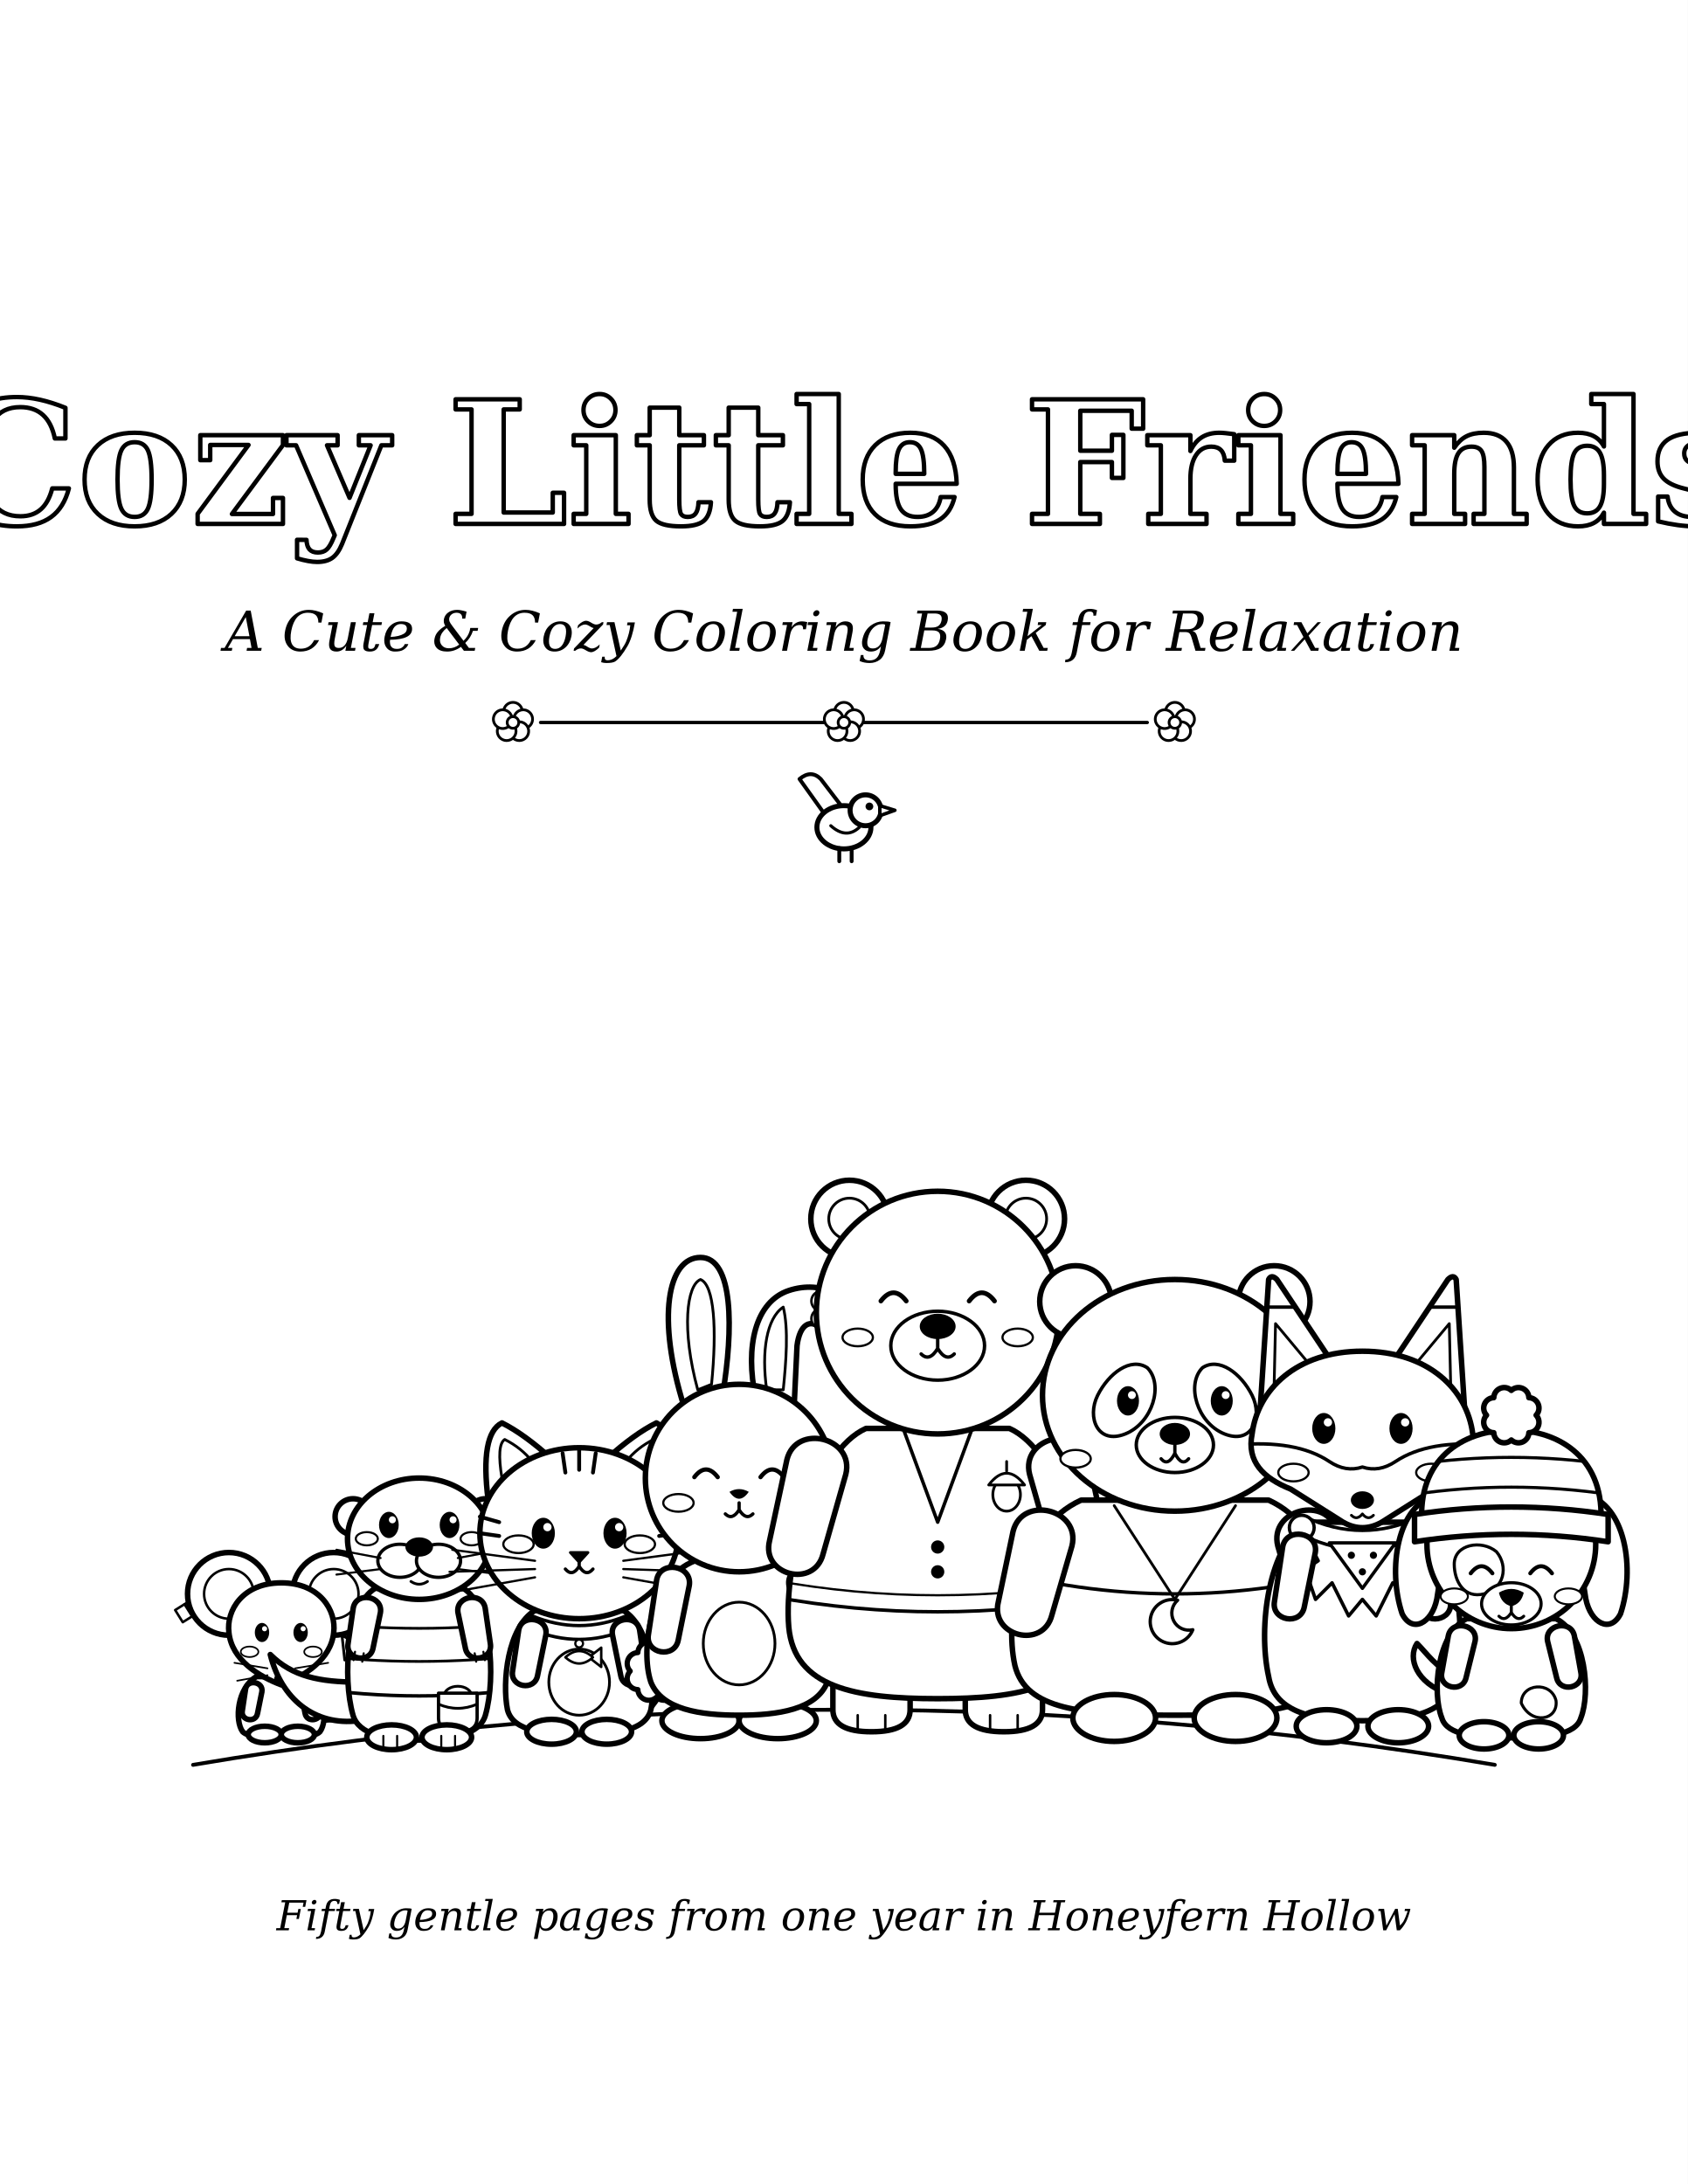
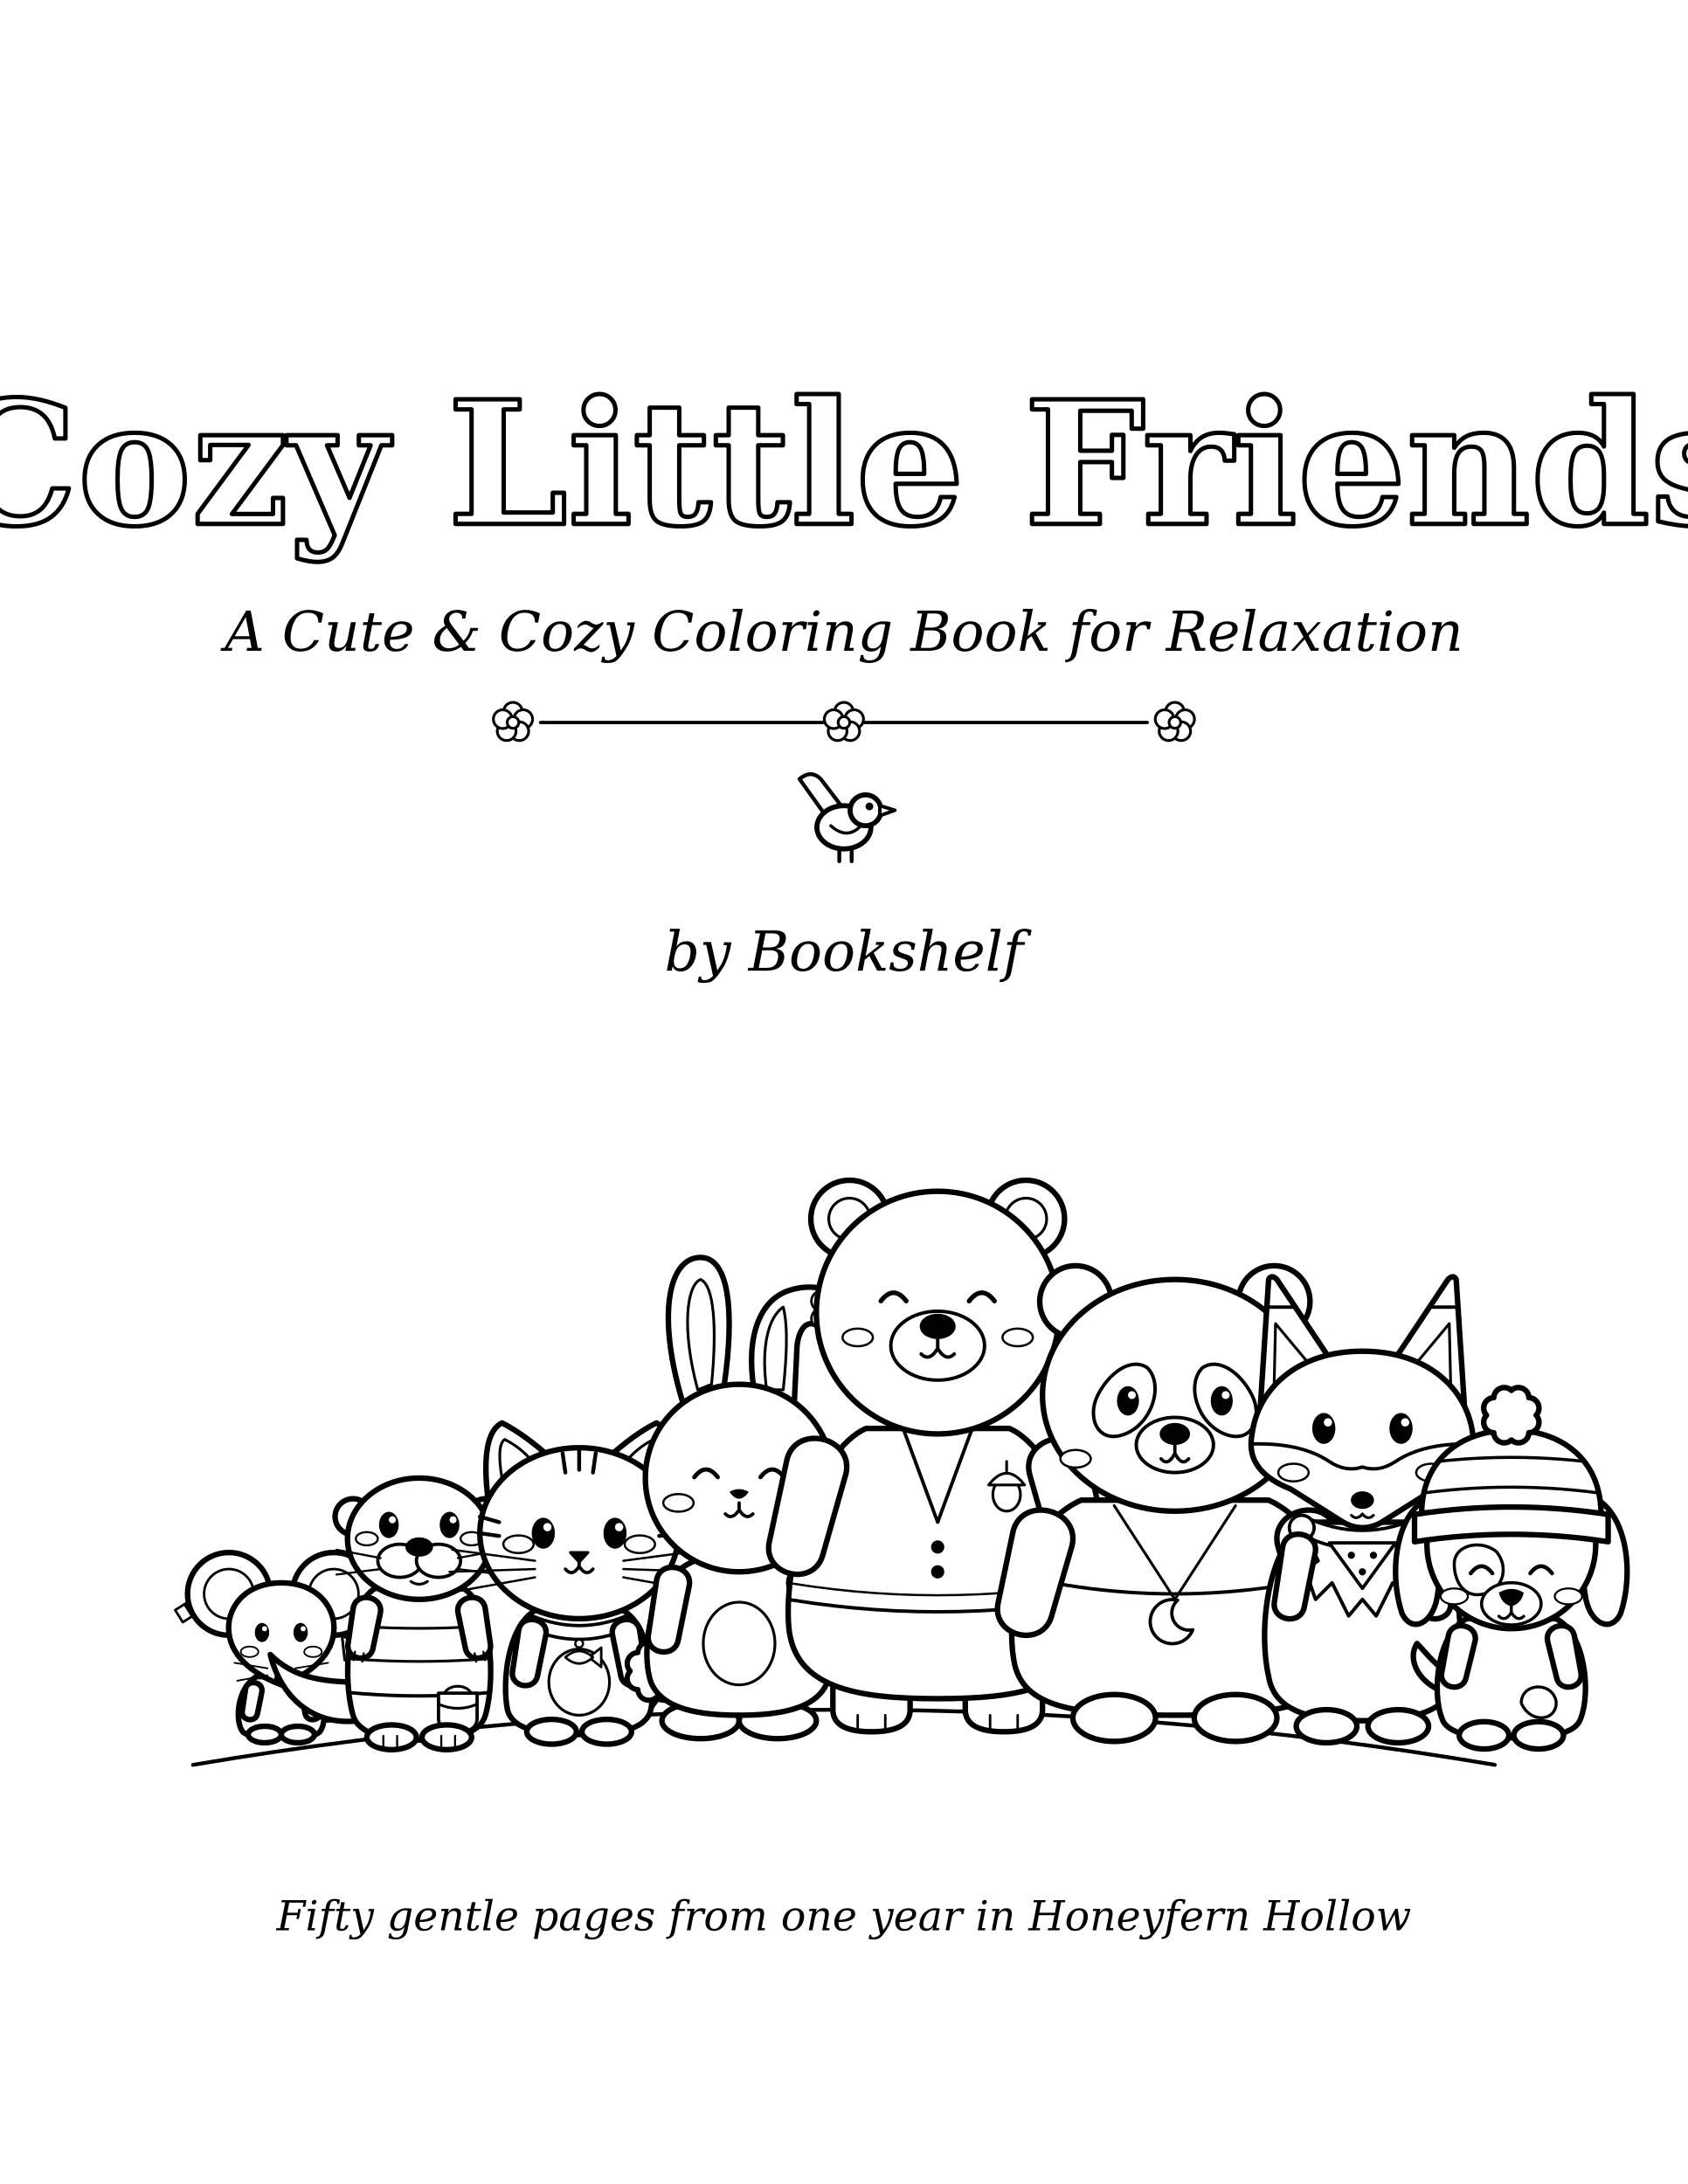
<svg xmlns="http://www.w3.org/2000/svg" width="8.5in" height="11in" viewBox="0 0 612 792">
  <defs>
    <g id="eye">
      <ellipse rx="4.2" ry="5.6" fill="#000" stroke="none" />
      <circle cx="1.5" cy="-2.2" r="1.5" fill="#fff" stroke="none" />
    </g>
    <path id="eye-happy" d="M-4.6 1.8 Q0 -4.2 4.6 1.8" fill="none" stroke-width="1.7" />
    <path id="eye-sleep" d="M-4.6 -1.2 Q0 3.8 4.6 -1.2" fill="none" stroke-width="1.7" />
    <ellipse id="blush" rx="5.5" ry="3.2" stroke-width="0.8" />
    <path id="scallop" d="M10 0 A4.2 4.2 0 0 1 7.07 7.07 A4.2 4.2 0 0 1 0 10 A4.2 4.2 0 0 1 -7.07 7.07 A4.2 4.2 0 0 1 -10 0 A4.2 4.2 0 0 1 -7.07 -7.07 A4.2 4.2 0 0 1 0 -10 A4.2 4.2 0 0 1 7.07 -7.07 A4.2 4.2 0 0 1 10 0 Z" />
    <path id="crescent" d="M2 -7.7 A8 8 0 1 0 7.5 3 A6.2 6.2 0 0 1 2 -7.7 Z" />
    <path id="heart" d="M0 5 C-7 -0.5 -9 -6 -4.5 -8.5 C-2 -9.6 0 -7.6 0 -5.6 C0 -7.6 2 -9.6 4.5 -8.5 C9 -6 7 -0.5 0 5 Z" />
    <path id="cloud" d="M-40 10 C-52 10 -52 -6 -38 -5 C-38 -20 -20 -24 -12 -13 C-6 -28 18 -28 22 -11 C35 -16 48 -4 40 10 Z" />
    <path id="star5" d="M0 -10 L2.9 -3.9 L9.5 -3.1 L4.6 1.5 L5.9 8.1 L0 4.8 L-5.9 8.1 L-4.6 1.5 L-9.5 -3.1 L-2.9 -3.9 Z" />
    <path id="star4" d="M0 -10 Q1.6 -1.6 10 0 Q1.6 1.6 0 10 Q-1.6 1.6 -10 0 Q-1.6 -1.6 0 -10 Z" />
    <path id="flake" d="M0 -9 V9 M-7.8 -4.5 L7.8 4.5 M-7.8 4.5 L7.8 -4.5 M0 -9 L-2.4 -11.4 M0 -9 L2.4 -11.4 M0 9 L-2.4 11.4 M0 9 L2.4 11.4" fill="none" stroke-width="1" />
    <g id="dot">
      <path d="M-4 -2 L-11.5 -12.5 Q-8.5 -15 -6 -12.5 L0.5 -4 Z" stroke-width="1" />
      <ellipse rx="7" ry="5.6" stroke-width="1.3" />
      <circle cx="5.6" cy="-4.4" r="4" stroke-width="1.3" />
      <path d="M9.3 -5.6 L13.2 -4.4 L9.3 -3 Z" stroke-width="0.9" />
      <circle cx="6.6" cy="-5.4" r="1" fill="#000" stroke="none" />
      <path d="M-3.4 -0.4 Q0.6 3.2 4 0" fill="none" stroke-width="0.8" />
      <path d="M-1.2 5.4 V8.8 M2 5.4 V8.8" fill="none" stroke-width="1" />
    </g>
    <g id="dot-sleep">
      <path d="M-4 -2 L-11.5 -12.5 Q-8.5 -15 -6 -12.5 L0.5 -4 Z" stroke-width="1" />
      <ellipse rx="7" ry="5.6" stroke-width="1.3" />
      <circle cx="5.6" cy="-4.4" r="4" stroke-width="1.3" />
      <path d="M9.3 -5.6 L13.2 -4.4 L9.3 -3 Z" stroke-width="0.9" />
      <path d="M5 -5.2 Q6.6 -3.8 8.2 -5.2" fill="none" stroke-width="0.9" />
      <path d="M-3.4 -0.4 Q0.6 3.2 4 0" fill="none" stroke-width="0.8" />
    </g>
    <g id="sym-acorn">
      <path d="M-9.5 -1 Q-10 14 0 17 Q10 14 9.5 -1 Z" />
      <path d="M-13 -0.5 Q0 -17 13 -0.5 Q0 3 -13 -0.5 Z" />
      <path d="M0 -8.5 Q1 -14 5 -15.5" fill="none" />
    </g>
    <g id="sym-clover">
      <path d="M0 0 Q5 10 2 17" fill="none" />
      <circle cx="-5.5" cy="-5.5" r="6.5" />
      <circle cx="5.5" cy="-5.5" r="6.5" />
      <circle cx="-5.5" cy="5.5" r="6.5" />
      <circle cx="5.5" cy="5.5" r="6.5" />
      <circle r="2.4" />
    </g>
    <g id="sym-fish">
      <path d="M9 0 L17 -8 L17 8 Z" />
      <path d="M-15 0 Q-2 -12 11 0 Q-2 12 -15 0 Z" />
      <circle cx="-8" cy="-1.5" r="1.6" fill="#000" stroke="none" />
      <path d="M-2 -5 Q1 0 -2 5" fill="none" />
    </g>
    <g id="sym-star">
      <path d="M-9 -9 L0 -3 L9 -9 L3 0 L9 9 L0 3 L-9 9 L-3 0 Z" />
      <path d="M0 -17 L4 -4 L17 0 L4 4 L0 17 L-4 4 L-17 0 L-4 -4 Z" />
      <circle r="3" />
    </g>
    <g id="sym-pompom">
      <use href="#scallop" transform="scale(1.35)" />
      <circle r="4.5" />
    </g>
    <g id="sym-moon">
      <use href="#crescent" transform="scale(1.9)" />
    </g>
    <g id="sym-pebble">
      <ellipse rx="14" ry="10" />
      <ellipse cx="-5" cy="-3.5" rx="4" ry="2.2" />
    </g>
    <g id="sym-needle">
      <path d="M-14 12 C-24 18 -4 22 -2 14 C0 6 14 12 16 4" fill="none" />
      <g transform="rotate(-45)">
        <path d="M-19 0 L13 -2.6 Q18 -2.6 18 0 Q18 2.6 13 2.6 Z" />
        <ellipse cx="13.5" rx="2.3" ry="1" />
      </g>
    </g>
    <g id="br-ear">
      <circle r="14" />
      <circle r="7.5" stroke-width="1" />
    </g>
    <g id="br-head">
      <use href="#br-ear" x="-32" y="-34" />
      <use href="#br-ear" x="32" y="-34" />
      <circle r="44" />
      <ellipse cy="12" rx="17" ry="12.5" stroke-width="1.25" />
      <ellipse cy="5" rx="6.5" ry="4.6" fill="#000" stroke="none" />
      <path d="M0 9.5 V13 M-6 15 Q-3 18 0 13 Q3 18 6 15" fill="none" stroke-width="1.25" />
      <use href="#blush" x="-29" y="9" />
      <use href="#blush" x="29" y="9" />
    </g>
    <g id="br-head-back">
      <use href="#br-ear" x="-32" y="-34" />
      <use href="#br-ear" x="32" y="-34" />
      <circle r="44" />
    </g>
    <path id="br-tp" d="M-26 -108 C-44 -100 -56 -60 -54 -36 C-52 -14 -30 -10 0 -10 C30 -10 52 -14 54 -36 C56 -60 44 -100 26 -108 Z" />
    <clipPath id="br-tc">
      <use href="#br-tp" />
    </clipPath>
    <g id="br-torso">
      <use href="#br-tp" />
      <g clip-path="url(#br-tc)" fill="none">
        <path d="M-60 -47 Q0 -36 60 -47" stroke-width="1.25" />
        <path d="M-60 -53 Q0 -42 60 -53" stroke-width="0.8" />
        <path d="M-14 -112 L0 -74 L14 -112" stroke-width="1.25" />
      </g>
      <circle cy="-65" r="2.4" fill="#000" stroke="none" />
      <circle cy="-56" r="2.4" fill="#000" stroke="none" />
      <g transform="translate(25 -88)" stroke-width="1">
        <ellipse cy="4" rx="5" ry="6" />
        <path d="M-6.5 0.5 Q0 -8 6.5 0.5 Z" />
        <path d="M0 -4.5 V-8" fill="none" />
      </g>
    </g>
    <g id="br-pin">
      <circle cy="-65" r="2.4" fill="#000" stroke="none" />
      <circle cy="-56" r="2.4" fill="#000" stroke="none" />
      <g transform="translate(25 -88)" stroke-width="1">
        <ellipse cy="4" rx="5" ry="6" />
        <path d="M-6.5 0.5 Q0 -8 6.5 0.5 Z" />
        <path d="M0 -4.5 V-8" fill="none" />
      </g>
    </g>
    <g id="br-torso-back">
      <use href="#br-tp" />
      <g clip-path="url(#br-tc)" fill="none">
        <path d="M-60 -47 Q0 -36 60 -47" stroke-width="1.25" />
        <path d="M-60 -53 Q0 -42 60 -53" stroke-width="0.8" />
      </g>
      <circle cy="-28" r="7" />
    </g>
    <g id="br-legs">
      <path d="M-38 -22 V-6 Q-38 2 -24 2 Q-10 2 -10 -6 V-22 Z" />
      <path d="M10 -22 V-6 Q10 2 24 2 Q38 2 38 -6 V-22 Z" />
      <path d="M-29 1.6 V-4 M-19 1.6 V-4 M19 1.6 V-4 M29 1.6 V-4" fill="none" stroke-width="0.9" />
    </g>
    <g id="br-legs-sit">
      <ellipse cx="-27" cy="-6" rx="17" ry="13" />
      <ellipse cx="27" cy="-6" rx="17" ry="13" />
      <ellipse cx="-27" cy="-3" rx="8" ry="6" stroke-width="1" />
      <ellipse cx="27" cy="-3" rx="8" ry="6" stroke-width="1" />
      <circle cx="-35" cy="-13" r="3" stroke-width="0.9" />
      <circle cx="-27" cy="-15.5" r="3" stroke-width="0.9" />
      <circle cx="-19" cy="-13" r="3" stroke-width="0.9" />
      <circle cx="35" cy="-13" r="3" stroke-width="0.9" />
      <circle cx="27" cy="-15.5" r="3" stroke-width="0.9" />
      <circle cx="19" cy="-13" r="3" stroke-width="0.9" />
    </g>
    <path id="br-arm" d="M-11 0 C-11 -13.75 11 -13.75 11 0 L10 30 C10 43.0 -10 43.0 -10 30 Z" />
    <g id="cl-head">
      <path d="M-20 -26 C-30 -58 -26 -80 -14 -80 C-2 -80 -2 -54 -6 -30 Z" />
      <path d="M-15 -32 C-21 -54 -19 -70 -14 -72 C-9 -70 -8 -54 -10 -34 Z" stroke-width="1" />
      <path d="M6 -29 C2 -48 6 -64 18 -68 C30 -72 42 -66 46 -54 C49 -44 44 -36 38 -38 C34 -40 34 -48 30 -54 C26 -58 22 -56 21 -48 L20 -27 Z" />
      <path d="M10 -32 C8 -46 10 -58 16 -62 C18 -54 17 -42 16 -32 Z" stroke-width="1" />
      <g transform="translate(33 -61)" stroke-width="0.9">
        <path d="M0 0 L3 8" fill="none" />
        <circle cx="-3.2" cy="-3.2" r="3.6" />
        <circle cx="3.2" cy="-3.2" r="3.6" />
        <circle cx="-3.2" cy="3.2" r="3.6" />
        <circle cx="3.2" cy="3.2" r="3.6" />
        <circle r="1.4" />
      </g>
      <circle r="34" />
      <path d="M-3.5 5 Q0 3 3.5 5 Q0 10 -3.5 5 Z" fill="#000" stroke="none" />
      <path d="M0 9 V11.5 M-5 13 Q-2.5 15.5 0 11.5 Q2.5 15.5 5 13" fill="none" stroke-width="1.2" />
      <use href="#blush" x="-22" y="9" />
      <use href="#blush" x="22" y="9" />
    </g>
    <g id="cl-head-back">
      <path d="M-20 -26 C-30 -58 -26 -80 -14 -80 C-2 -80 -2 -54 -6 -30 Z" />
      <path d="M6 -29 C2 -48 6 -64 18 -68 C30 -72 42 -66 46 -54 C49 -44 44 -36 38 -38 C34 -40 34 -48 30 -54 C26 -58 22 -56 21 -48 L20 -27 Z" />
      <g transform="translate(33 -61)" stroke-width="0.9">
        <circle cx="-3.2" cy="-3.2" r="3.6" />
        <circle cx="3.2" cy="-3.2" r="3.6" />
        <circle cx="-3.2" cy="3.2" r="3.6" />
        <circle cx="3.2" cy="3.2" r="3.6" />
        <circle r="1.4" />
      </g>
      <circle r="34" />
    </g>
    <g id="cl-tail">
      <use href="#scallop" transform="scale(0.95)" />
    </g>
    <path id="cl-tp" d="M-16 -62 C-32 -56 -36 -30 -32 -18 C-28 -8 -14 -6 0 -6 C14 -6 28 -8 32 -18 C36 -30 32 -56 16 -62 Z" />
    <clipPath id="cl-tc">
      <use href="#cl-tp" />
    </clipPath>
    <g id="cl-torso">
      <use href="#cl-tp" />
      <ellipse cy="-32" rx="13" ry="15" stroke-width="1" />
    </g>
    <g id="cl-feet">
      <ellipse cx="-14" cy="-4" rx="14" ry="6.5" />
      <ellipse cx="14" cy="-4" rx="14" ry="6.5" />
    </g>
    <g id="cl-feet-sit">
      <ellipse cx="-16" cy="-6" rx="10" ry="13" />
      <ellipse cx="16" cy="-6" rx="10" ry="13" />
      <ellipse cx="-16" cy="-3" rx="5" ry="6" stroke-width="0.9" />
      <ellipse cx="16" cy="-3" rx="5" ry="6" stroke-width="0.9" />
    </g>
    <path id="cl-arm" d="M-6 0 C-6 -7.5 6 -7.5 6 0 L5.5 20 C5.5 27.15 -5.5 27.15 -5.5 20 Z" />
    <g id="mi-head">
      <path d="M-33 -12 Q-36 -36 -28 -40 Q-20 -36 -10 -27 Z" />
      <path d="M-28 -20 Q-30 -32 -27 -34 Q-21 -31 -17 -26 Z" stroke-width="1" />
      <path d="M33 -12 Q36 -36 28 -40 Q20 -36 10 -27 Z" />
      <path d="M28 -20 Q30 -32 27 -34 Q21 -31 17 -26 Z" stroke-width="1" />
      <ellipse rx="36" ry="31" />
      <path d="M-6 -29 L-5 -22 M0 -31 L0 -23 M6 -29 L5 -22 M-36 -6 L-29 -4 M-36 0 L-29 1 M36 -6 L29 -4 M36 0 L29 1" fill="none" stroke-width="1.4" />
      <path d="M-3.2 7 L3.2 7 L0 10.5 Z" fill="#000" stroke="#000" stroke-width="1" />
      <path d="M0 10.5 V12 M-5 13 Q-2.5 16 0 12 Q2.5 16 5 13" fill="none" stroke-width="1.2" />
      <path d="M-16 10 L-46 6 M-16 13 L-47 14 M-16 16 L-44 21 M16 10 L46 6 M16 13 L47 14 M16 16 L44 21" fill="none" stroke-width="0.8" />
      <use href="#blush" x="-22" y="4" />
      <use href="#blush" x="22" y="4" />
    </g>
    <g id="mi-tail">
      <path d="M22 -16 C44 -14 54 -34 48 -52 C44 -62 32 -62 30 -54 C29 -49 34 -46 37 -50 C41 -40 38 -24 22 -6 Z" />
    </g>
    <path id="mi-tp" d="M-16 -46 C-26 -40 -28 -20 -26 -10 C-24 -2 -12 -1 0 -1 C12 -1 24 -2 26 -10 C28 -20 26 -40 16 -46 Z" />
    <clipPath id="mi-tc">
      <use href="#mi-tp" />
    </clipPath>
    <g id="mi-collar">
      <path d="M-17 -44 Q0 -37 17 -44 L17 -39 Q0 -32 -17 -39 Z" stroke-width="1.2" />
      <circle cy="-34" r="1.4" stroke-width="0.8" />
      <g transform="translate(0 -29)" stroke-width="0.9">
        <path d="M3.5 0 L8 -3.5 L8 3.5 Z" />
        <path d="M-5 0 Q0 -4.5 5 0 Q0 4.5 -5 0 Z" />
      </g>
    </g>
    <g id="mi-torso">
      <use href="#mi-tp" />
      <ellipse cy="-20" rx="11" ry="12" stroke-width="1" />
      <path d="M-17 -44 Q0 -37 17 -44 L17 -39 Q0 -32 -17 -39 Z" stroke-width="1.2" />
      <circle cy="-34" r="1.4" stroke-width="0.8" />
      <g transform="translate(0 -29)" stroke-width="0.9">
        <path d="M3.5 0 L8 -3.5 L8 3.5 Z" />
        <path d="M-5 0 Q0 -4.5 5 0 Q0 4.5 -5 0 Z" />
      </g>
    </g>
    <g id="mi-feet">
      <ellipse cx="-10" cy="-2" rx="9" ry="4.5" />
      <ellipse cx="10" cy="-2" rx="9" ry="4.5" />
    </g>
    <g id="mi-feet-sit">
      <ellipse cx="-11" cy="-5" rx="7.5" ry="9" />
      <ellipse cx="11" cy="-5" rx="7.5" ry="9" />
    </g>
    <path id="mi-arm" d="M-5 0 C-5 -6.25 5 -6.25 5 0 L4.6 15 C4.6 20.98 -4.6 20.98 -4.6 15 Z" />
    <path id="ju-hp" d="M0 -32 C24 -32 38 -18 40 -2 C42 8 36 14 26 18 L7 30 Q0 34 -7 30 L-26 18 C-36 14 -42 8 -40 -2 C-38 -18 -24 -32 0 -32 Z" />
    <clipPath id="ju-hc">
      <use href="#ju-hp" />
    </clipPath>
    <g id="ju-ears">
      <path d="M-37 -12 L-34 -58 Q-33 -60 -31 -58 L-11 -28 Z" />
      <path d="M-34.7 -48 L-24.3 -48" fill="none" stroke-width="1.25" />
      <path d="M-32 -20 L-31.5 -42 L-19 -27 Z" stroke-width="1" />
      <path d="M37 -12 L34 -58 Q33 -60 31 -58 L11 -28 Z" />
      <path d="M34.7 -48 L24.3 -48" fill="none" stroke-width="1.25" />
      <path d="M32 -20 L31.5 -42 L19 -27 Z" stroke-width="1" />
    </g>
    <g id="ju-head">
      <use href="#ju-ears" />
      <use href="#ju-hp" />
      <path clip-path="url(#ju-hc)" d="M-46 2 Q-24 0 -12 8 Q-6 12 0 10 Q6 12 12 8 Q24 0 46 2" fill="none" stroke-width="1.25" />
      <ellipse cy="22" rx="4.2" ry="3.2" fill="#000" stroke="none" />
      <path d="M-4 27.5 Q-2 29.5 0 27 Q2 29.5 4 27.5" fill="none" stroke-width="1" />
      <use href="#blush" x="-25" y="12" />
      <use href="#blush" x="25" y="12" />
    </g>
    <g id="ju-head-back">
      <path d="M-37 -12 L-34 -58 Q-33 -60 -31 -58 L-11 -28 Z" />
      <path d="M-34.7 -48 L-24.3 -48" fill="none" stroke-width="1.25" />
      <path d="M37 -12 L34 -58 Q33 -60 31 -58 L11 -28 Z" />
      <path d="M34.7 -48 L24.3 -48" fill="none" stroke-width="1.25" />
      <path d="M0 -32 C26 -32 42 -16 41 2 C40 12 34 18 30 22 L24 18 L20 25 L14 20 L8 27 L0 22 L-8 27 L-14 20 L-20 25 L-24 18 L-30 22 C-34 18 -40 12 -41 2 C-42 -16 -26 -32 0 -32 Z" />
      <path d="M-10 -26 Q0 -30 10 -26" fill="none" stroke-width="1" />
    </g>
    <g id="ju-brows">
      <path d="M-19 -15 L-11 -18 M11 -18 L19 -15" fill="none" stroke-width="1.4" />
    </g>
    <path id="ju-tailp" d="M28 -12 C56 -12 70 -34 66 -60 C64 -80 58 -96 50 -104 C46 -94 42 -84 40 -72 C38 -58 34 -46 28 -36 Z" />
    <clipPath id="ju-tailc">
      <use href="#ju-tailp" />
    </clipPath>
    <g id="ju-tail">
      <use href="#ju-tailp" />
      <path clip-path="url(#ju-tailc)" d="M36 -86 Q52 -80 72 -86" fill="none" stroke-width="1.25" />
    </g>
    <path id="ju-tp" d="M-20 -78 C-34 -70 -38 -40 -34 -22 C-32 -10 -20 -6 0 -6 C20 -6 32 -10 34 -22 C38 -40 34 -70 20 -78 Z" />
    <clipPath id="ju-tc">
      <use href="#ju-tp" />
    </clipPath>
    <g id="ju-scarf" stroke-width="1.2">
      <path d="M-21 -80 Q0 -70 21 -80 L21 -73 Q0 -63 -21 -73 Z" />
      <path d="M-12 -70.5 L0 -54 L12 -70.5 Z" />
      <circle cx="-4" cy="-66" r="1.3" fill="#000" stroke="none" />
      <circle cx="4" cy="-66" r="1.3" fill="#000" stroke="none" />
      <circle cy="-60" r="1.3" fill="#000" stroke="none" />
      <path d="M-24 -73 L-31 -62 L-25 -64 Z" />
      <path d="M-20 -72 L-22 -60 L-16 -64 Z" />
      <circle cx="-22" cy="-76" r="4.5" />
    </g>
    <g id="ju-torso">
      <use href="#ju-tp" />
      <path clip-path="url(#ju-tc)" d="M-26 -76 L-17 -50 L-11 -56 L-5 -44 L0 -50 L5 -44 L11 -56 L17 -50 L26 -76" fill="none" stroke-width="1.25" />
      <use href="#ju-scarf" />
    </g>
    <g id="ju-torso-back">
      <use href="#ju-tp" />
      <g stroke-width="1.2">
        <path d="M-21 -80 Q0 -72 21 -80 L21 -73 Q0 -65 -21 -73 Z" />
      </g>
    </g>
    <g id="ju-knot-back" stroke-width="1.2">
      <path d="M14 -74 L8 -62 L14 -64 Z" />
      <path d="M18 -73 L19 -60 L23 -65 Z" />
      <circle cx="16" cy="-77" r="4.5" />
    </g>
    <g id="ju-feet">
      <ellipse cx="-13" cy="-4" rx="11" ry="6" />
      <ellipse cx="13" cy="-4" rx="11" ry="6" />
    </g>
    <g id="ju-feet-sit">
      <ellipse cx="-15" cy="-6" rx="9" ry="12" />
      <ellipse cx="15" cy="-6" rx="9" ry="12" />
    </g>
    <path id="ju-arm" d="M-6 0 C-6 -7.5 6 -7.5 6 0 L5.5 20 C5.5 27.15 -5.5 27.15 -5.5 20 Z" />
    <path id="pi-domep" d="M-36 -8 C-38 -34 -20 -46 0 -46 C20 -46 38 -34 36 -8 Z" />
    <clipPath id="pi-domec">
      <use href="#pi-domep" />
    </clipPath>
    <g id="pi-hat">
      <use href="#pi-domep" />
      <g clip-path="url(#pi-domec)" fill="none" stroke-width="1.25">
        <path d="M-40 -20 Q0 -26 40 -20" />
        <path d="M-40 -32 Q0 -38 40 -32" />
      </g>
      <path d="M-39 -12 Q0 -18 39 -12 L39 -1 Q0 -7 -39 -1 Z" />
      <use href="#scallop" transform="translate(0 -52)" />
    </g>
    <g id="pi-head">
      <path d="M-30 -20 C-46 -16 -50 10 -44 28 C-40 36 -32 32 -30 22 C-28 10 -26 -6 -24 -16 Z" />
      <path d="M30 -20 C46 -16 50 10 44 28 C40 36 32 32 30 22 C28 10 26 -6 24 -16 Z" />
      <circle r="34" />
      <path d="M-23 8 C-23 0 -12 -2 -6 3 C-1 9 -3 18 -11 20 C-19 22 -23 15 -23 8 Z" stroke-width="1.25" />
      <ellipse cy="24" rx="12" ry="8.5" stroke-width="1.25" />
      <path d="M-5 19.5 Q0 16.5 5 19.5 Q4 24 0 25 Q-4 24 -5 19.5 Z" fill="#000" stroke="none" />
      <path d="M0 25 V27.5 M-5 29 Q-2.5 31.5 0 27.5 Q2.5 31.5 5 29" fill="none" stroke-width="1.2" />
      <use href="#blush" x="-23" y="21" />
      <use href="#blush" x="23" y="21" />
      <use href="#pi-hat" />
    </g>
    <g id="pi-tail">
      <path d="M-26 -20 C-38 -24 -42 -34 -38 -40 C-34 -36 -30 -30 -24 -28 Z" />
    </g>
    <g id="pi-wag">
      <path d="M-46 -40 L-52 -45 M-45 -32 L-52 -32" fill="none" stroke-width="1.2" />
    </g>
    <path id="pi-tp" d="M-18 -50 C-30 -44 -32 -20 -28 -10 C-26 -3 -14 -2 0 -2 C14 -2 26 -3 28 -10 C32 -20 30 -44 18 -50 Z" />
    <clipPath id="pi-tc">
      <use href="#pi-tp" />
    </clipPath>
    <g id="pi-torso">
      <use href="#pi-tp" />
      <path d="M4 -16 C4 -24 16 -25 18 -17 C19 -9 8 -7 4 -16 Z" stroke-width="1.2" />
    </g>
    <g id="pi-feet">
      <ellipse cx="-11" cy="-3" rx="10" ry="5.5" />
      <ellipse cx="11" cy="-3" rx="10" ry="5.5" />
    </g>
    <g id="pi-feet-sit">
      <ellipse cx="-13" cy="-6" rx="8.5" ry="10.5" />
      <ellipse cx="13" cy="-6" rx="8.5" ry="10.5" />
    </g>
    <path id="pi-arm" d="M-5.5 0 C-5.5 -6.88 5.5 -6.88 5.5 0 L5 15 C5 21.5 -5 21.5 -5 15 Z" />
    <g id="to-head">
      <circle cx="-36" cy="-34" r="13" />
      <circle cx="36" cy="-34" r="13" />
      <ellipse rx="48" ry="42" />
      <path d="M-10 -10 C-4 -4 -8 10 -18 14 C-28 18 -32 8 -28 0 C-24 -8 -16 -14 -10 -10 Z" stroke-width="1.25" />
      <path d="M10 -10 C4 -4 8 10 18 14 C28 18 32 8 28 0 C24 -8 16 -14 10 -10 Z" stroke-width="1.25" />
      <ellipse cy="18" rx="14" ry="10" stroke-width="1.25" />
      <ellipse cy="14" rx="5.5" ry="4" fill="#000" stroke="none" />
      <path d="M0 18 V21 M-5 23 Q-2.5 26 0 21 Q2.5 26 5 23" fill="none" stroke-width="1.2" />
      <use href="#blush" x="-36" y="23" />
      <use href="#blush" x="36" y="23" />
    </g>
    <path id="to-tp" d="M-34 -84 C-56 -74 -62 -42 -58 -24 C-54 -8 -34 -6 0 -6 C34 -6 54 -8 58 -24 C62 -42 56 -74 34 -84 Z" />
    <clipPath id="to-tc">
      <use href="#to-tp" />
    </clipPath>
    <g id="to-pendant">
      <path d="M-22 -82 L0 -48 L22 -82" fill="none" stroke-width="1" />
      <use href="#crescent" transform="translate(-1 -40)" stroke-width="1.2" />
    </g>
    <g id="to-torso">
      <use href="#to-tp" />
      <path clip-path="url(#to-tc)" d="M-70 -60 Q0 -40 70 -60" fill="none" stroke-width="1.25" />
      <use href="#to-pendant" />
    </g>
    <g id="to-legs">
      <ellipse cx="-22" cy="-5" rx="15" ry="8.5" />
      <ellipse cx="22" cy="-5" rx="15" ry="8.5" />
    </g>
    <g id="to-legs-sit">
      <ellipse cx="-30" cy="-2" rx="17" ry="14" />
      <ellipse cx="30" cy="-2" rx="17" ry="14" />
      <ellipse cx="-30" cy="1" rx="8" ry="6.5" stroke-width="1" />
      <ellipse cx="30" cy="1" rx="8" ry="6.5" stroke-width="1" />
      <circle cx="-38" cy="-8" r="3" stroke-width="0.9" />
      <circle cx="-30" cy="-10.5" r="3" stroke-width="0.9" />
      <circle cx="-22" cy="-8" r="3" stroke-width="0.9" />
      <circle cx="38" cy="-8" r="3" stroke-width="0.9" />
      <circle cx="30" cy="-10.5" r="3" stroke-width="0.9" />
      <circle cx="22" cy="-8" r="3" stroke-width="0.9" />
    </g>
    <path id="to-arm" d="M-11 0 C-11 -13.75 11 -13.75 11 0 L10 26 C10 39.0 -10 39.0 -10 26 Z" />
    <g id="pb-head">
      <circle cx="-24" cy="-8" r="6.5" />
      <circle cx="24" cy="-8" r="6.5" />
      <ellipse rx="26" ry="22" />
      <ellipse cx="-7" cy="8" rx="8" ry="6" stroke-width="1.2" />
      <ellipse cx="7" cy="8" rx="8" ry="6" stroke-width="1.2" />
      <ellipse cy="3" rx="5" ry="3.5" fill="#000" stroke="none" />
      <path d="M-3 15.5 Q0 17.5 3 15.5" fill="none" stroke-width="1" />
      <path d="M-14 7 L-30 4 M-14 11 L-30 13 M14 7 L30 4 M14 11 L30 13" fill="none" stroke-width="0.75" />
      <ellipse cx="-19" cy="0" rx="4" ry="2.4" stroke-width="0.75" />
      <ellipse cx="19" cy="0" rx="4" ry="2.4" stroke-width="0.75" />
    </g>
    <g id="pb-tail">
      <path d="M-22 -8 C-38 -6 -50 -16 -54 -32 C-46 -24 -36 -22 -22 -22 Z" />
    </g>
    <path id="pb-tp" d="M-16 -56 C-26 -50 -28 -24 -24 -10 C-22 -3 -12 -1 0 -1 C12 -1 22 -3 24 -10 C28 -24 26 -50 16 -56 Z" />
    <clipPath id="pb-tc">
      <use href="#pb-tp" />
    </clipPath>
    <g id="pb-pouch">
      <ellipse cx="14" cy="-17" rx="5" ry="3.5" stroke-width="1" />
      <path d="M7 -18 L21 -18 L21 -9 Q21 -4 14 -4 Q7 -4 7 -9 Z" stroke-width="1.2" />
      <path d="M7 -14 Q14 -11 21 -14" fill="none" stroke-width="1" />
    </g>
    <g id="pb-torso">
      <use href="#pb-tp" />
      <g clip-path="url(#pb-tc)" fill="none">
        <path d="M-40 -20 Q0 -14 40 -20" stroke-width="1.25" />
        <path d="M-40 -44 Q0 -39 40 -44" stroke-width="1" />
        <path d="M-40 -32 Q0 -27 40 -32" stroke-width="1" />
      </g>
      <use href="#pb-pouch" />
    </g>
    <g id="pb-feet">
      <ellipse cx="-10" cy="-2" rx="9" ry="4.5" />
      <ellipse cx="10" cy="-2" rx="9" ry="4.5" />
      <path d="M-13 -2.5 V1.5 M-8 -2.5 V1.5 M8 -2.5 V1.5 M13 -2.5 V1.5" fill="none" stroke-width="0.75" />
    </g>
    <g id="pb-feet-sit">
      <ellipse cx="-11" cy="-5" rx="7" ry="9" />
      <ellipse cx="11" cy="-5" rx="7" ry="9" />
      <path d="M-13 -1 V3 M-9 -1 V3 M9 -1 V3 M13 -1 V3" fill="none" stroke-width="0.75" />
    </g>
    <g id="pb-arm">
      <path d="M-5 0 C-5 -6.25 5 -6.25 5 0 L4.6 13 C4.6 18.98 -4.6 18.98 -4.6 13 Z" />
      <path d="M-1.6 18.6 V15.5 M1.6 18.6 V15.5" fill="none" stroke-width="0.75" />
    </g>
    <g id="th-pencil" stroke-width="0.9">
      <path d="M-15 -2.6 L9 -2.6 L15 0 L9 2.6 L-15 2.6 Z" />
      <path d="M-15 -2.6 L-19 -2.6 L-19 2.6 L-15 2.6 Z" />
      <path d="M9 -2.6 V2.6" fill="none" />
      <path d="M13 -0.9 L15 0 L13 0.9 Z" fill="#000" />
    </g>
    <g id="th-head">
      <use href="#th-pencil" transform="translate(-21 -16) rotate(-32)" />
      <circle cx="-19" cy="-14" r="15" />
      <circle cx="-19" cy="-14" r="9" stroke-width="0.9" />
      <circle cx="19" cy="-14" r="15" />
      <circle cx="19" cy="-14" r="9" stroke-width="0.9" />
      <path d="M0 -18 C14 -18 20 -8 19 0 C18 10 8 16 0 19 C-8 16 -18 10 -19 0 C-20 -8 -14 -18 0 -18 Z" />
      <circle cy="17" r="2.6" fill="#000" stroke="none" />
      <path d="M-5 13 L-17 11 M-5 15.5 L-16 17.5 M5 13 L17 11 M5 15.5 L16 17.5" fill="none" stroke-width="0.6" />
      <ellipse cx="-11.5" cy="7" rx="3.2" ry="1.9" stroke-width="0.6" />
      <ellipse cx="11.5" cy="7" rx="3.2" ry="1.9" stroke-width="0.6" />
    </g>
    <g id="th-tail" stroke-width="1">
      <path d="M12 -6 C30 -4 36 -20 30 -30 C26 -36 32 -44 40 -40" fill="none" stroke-width="1.2" />
      <path d="M29 -33 L22 -37 L23 -28 Z" />
      <path d="M29 -33 L35 -39 L36 -30 Z" />
      <circle cx="29" cy="-33" r="2" />
    </g>
    <path id="th-tp" d="M-9 -22 C-16 -18 -17 -6 -14 -2 C-12 0 -6 0 0 0 C6 0 12 0 14 -2 C17 -6 16 -18 9 -22 Z" />
    <clipPath id="th-tc">
      <use href="#th-tp" />
    </clipPath>
    <g id="th-torso">
      <use href="#th-tp" />
    </g>
    <g id="th-feet">
      <ellipse cx="-6" cy="-1" rx="6" ry="3" />
      <ellipse cx="6" cy="-1" rx="6" ry="3" />
    </g>
    <g id="th-feet-sit">
      <ellipse cx="-7" cy="-3" rx="4.5" ry="5.5" />
      <ellipse cx="7" cy="-3" rx="4.5" ry="5.5" />
    </g>
    <path id="th-arm" d="M-3 0 C-3 -3.75 3 -3.75 3 0 L2.8 8 C2.8 11.64 -2.8 11.64 -2.8 8 Z" />
    <g id="br-sleeve">
      <use href="#br-arm" />
      <path d="M-10 29 H10" fill="none" stroke-width="1.32" />
    </g>
    <g id="cl-sleeve">
      <use href="#cl-arm" />
      <path d="M-5.5 19 H5.5" fill="none" stroke-width="0.72" />
    </g>
    <g id="mi-sleeve">
      <use href="#mi-arm" />
      <path d="M-4.6 14 H4.6" fill="none" stroke-width="0.60" />
    </g>
    <g id="ju-sleeve">
      <use href="#ju-arm" />
      <path d="M-5.5 19 H5.5" fill="none" stroke-width="0.72" />
    </g>
    <g id="pi-sleeve">
      <use href="#pi-arm" />
      <path d="M-5 14 H5" fill="none" stroke-width="0.66" />
    </g>
    <g id="to-sleeve">
      <use href="#to-arm" />
      <path d="M-10 25 H10" fill="none" stroke-width="1.32" />
    </g>
    <g id="pb-sleeve">
      <use href="#pb-arm" />
      <path d="M-4.6 12 H4.6" fill="none" stroke-width="0.60" />
    </g>
    <g id="th-sleeve">
      <use href="#th-arm" />
      <path d="M-2.8 7 H2.8" fill="none" stroke-width="0.60" />
    </g>
  </defs>
  <rect width="612" height="792" fill="#fff" />
  <g fill="#fff" stroke="#000" stroke-linejoin="round" stroke-linecap="round" stroke-width="1.25">
    <text x="306" y="190" font-family="Caladea, Georgia, 'DejaVu Serif', serif" font-size="62" font-weight="700" text-anchor="middle" letter-spacing="0" fill="#fff" stroke="#000" stroke-width="1.6" stroke-linejoin="round">Cozy Little Friends</text>
    <text x="306" y="236" font-family="Caladea, Georgia, 'DejaVu Serif', serif" font-size="20" font-weight="400" font-style="italic" text-anchor="middle" letter-spacing="0" fill="#000" stroke="none">A Cute &amp; Cozy Coloring Book for Relaxation</text>
    <path d="M196 262 H416" fill="none" stroke-width="1.2" />
    <g transform="translate(186 262) rotate(0)" stroke-width="1">
      <circle cx="0" cy="-3.9" r="3.4" transform="rotate(0)" />
      <circle cx="0" cy="-3.9" r="3.4" transform="rotate(72)" />
      <circle cx="0" cy="-3.9" r="3.4" transform="rotate(144)" />
      <circle cx="0" cy="-3.9" r="3.4" transform="rotate(216)" />
      <circle cx="0" cy="-3.9" r="3.4" transform="rotate(288)" />
      <circle r="2.1" />
    </g>
    <g transform="translate(306 262) rotate(0)" stroke-width="1">
      <circle cx="0" cy="-3.9" r="3.4" transform="rotate(0)" />
      <circle cx="0" cy="-3.9" r="3.4" transform="rotate(72)" />
      <circle cx="0" cy="-3.9" r="3.4" transform="rotate(144)" />
      <circle cx="0" cy="-3.9" r="3.4" transform="rotate(216)" />
      <circle cx="0" cy="-3.9" r="3.4" transform="rotate(288)" />
      <circle r="2.1" />
    </g>
    <g transform="translate(426 262) rotate(0)" stroke-width="1">
      <circle cx="0" cy="-3.9" r="3.4" transform="rotate(0)" />
      <circle cx="0" cy="-3.9" r="3.4" transform="rotate(72)" />
      <circle cx="0" cy="-3.9" r="3.4" transform="rotate(144)" />
      <circle cx="0" cy="-3.9" r="3.4" transform="rotate(216)" />
      <circle cx="0" cy="-3.9" r="3.4" transform="rotate(288)" />
      <circle r="2.1" />
    </g>
    <path d="M70 640 Q306 600 542 640" fill="none" stroke-width="1.4" />
    <g transform="translate(102 630) rotate(0) scale(1.0)" stroke-width="2.0">
      <use href="#th-tail" />
      <use href="#th-torso" />
      <use href="#th-feet" />
      <use href="#th-arm" transform="translate(-10 -17) rotate(10)" />
      <use href="#th-arm" transform="translate(10 -17) rotate(-10)" />
      <g transform="translate(0 -38) rotate(0)">
        <use href="#th-head" />
        <use href="#eye" transform="translate(-7 0) scale(0.62)" />
        <use href="#eye" transform="translate(7 0) scale(0.62)" />
      </g>
    </g>
    <g transform="translate(152 632) rotate(0) scale(1.0)" stroke-width="2.0">
      <use href="#pb-tail" />
      <use href="#pb-torso" />
      <use href="#pb-feet" />
      <use href="#pb-arm" transform="translate(-19 -48) rotate(10)" />
      <use href="#pb-arm" transform="translate(19 -48) rotate(-10)" />
      <g transform="translate(0 -74) rotate(0)">
        <use href="#pb-head" />
        <use href="#eye" transform="translate(-11 -5) scale(0.85)" />
        <use href="#eye" transform="translate(11 -5) scale(0.85)" />
      </g>
    </g>
    <g transform="translate(210 630) rotate(0) scale(1.0)" stroke-width="2.0">
      <use href="#mi-tail" />
      <use href="#mi-torso" />
      <use href="#mi-feet" />
      <use href="#mi-arm" transform="translate(-17 -38) rotate(10)" />
      <use href="#mi-arm" transform="translate(17 -38) rotate(-10)" />
      <g transform="translate(0 -74) rotate(0)">
        <use href="#mi-head" />
        <use href="#eye" transform="translate(-13 0) scale(1.0)" />
        <use href="#eye" transform="translate(13 0) scale(1.0)" />
      </g>
    </g>
    <g transform="translate(268 628) rotate(0) scale(1.0)" stroke-width="2.0">
      <use href="#cl-tail" transform="translate(-30 -22)" />
      <use href="#cl-feet" />
      <use href="#cl-torso" />
      <use href="#cl-arm" transform="translate(-24 -54) rotate(10)" />
      <use href="#cl-arm" transform="translate(24 -54) rotate(-10)" />
      <g transform="translate(0 -92) rotate(0)">
        <use href="#cl-head" />
        <use href="#eye-happy" transform="translate(-12 -2) scale(0.92)" />
        <use href="#eye-happy" transform="translate(12 -2) scale(0.92)" />
      </g>
    </g>
    <g transform="translate(340 626) rotate(0) scale(1.0)" stroke-width="2.0">
      <use href="#br-legs" />
      <use href="#br-torso" />
      <use href="#br-arm" transform="translate(-44 -94) rotate(14)" />
      <use href="#br-arm" transform="translate(44 -94) rotate(-14)" />
      <g transform="translate(0 -150) rotate(0)">
        <use href="#br-head" />
        <use href="#eye-happy" transform="translate(-16 -6) scale(1.0)" />
        <use href="#eye-happy" transform="translate(16 -6) scale(1.0)" />
      </g>
    </g>
    <g transform="translate(426 628) rotate(0) scale(1.0)" stroke-width="2.0">
      <use href="#to-torso" />
      <use href="#to-legs" />
      <use href="#to-arm" transform="translate(-48 -70) rotate(14)" />
      <use href="#to-arm" transform="translate(48 -70) rotate(-14)" />
      <g transform="translate(0 -122) rotate(0)">
        <use href="#to-head" />
        <use href="#eye" transform="translate(-17 2) scale(0.95)" />
        <use href="#eye" transform="translate(17 2) scale(0.95)" />
      </g>
    </g>
    <g transform="translate(494 630) rotate(0) scale(1.0)" stroke-width="2.0">
      <use href="#ju-tail" />
      <use href="#ju-torso" />
      <use href="#ju-feet" />
      <use href="#ju-arm" transform="translate(-23 -68) rotate(10)" />
      <use href="#ju-arm" transform="translate(23 -68) rotate(-10)" />
      <g transform="translate(0 -108) rotate(0)">
        <use href="#ju-head" />
        <use href="#eye" transform="translate(-14 -4) scale(1.0)" />
        <use href="#eye" transform="translate(14 -4) scale(1.0)" />
      </g>
    </g>
    <g transform="translate(548 632) rotate(0) scale(0.9)" stroke-width="2.222">
      <use href="#pi-tail" />
      <use href="#pi-torso" />
      <use href="#pi-feet" />
      <use href="#pi-arm" transform="translate(-20 -42) rotate(12)" />
      <use href="#pi-arm" transform="translate(20 -42) rotate(-12)" />
      <g transform="translate(0 -80) rotate(0)">
        <use href="#pi-head" />
        <use href="#eye-happy" transform="translate(-12 10) scale(0.95)" />
        <use href="#eye-happy" transform="translate(12 10) scale(0.95)" />
      </g>
    </g>
    <use href="#dot" transform="translate(306 300) rotate(0) scale(1.4 1.4)" stroke-width="1.3" />
+     <text x="306" y="352" font-family="Caladea, Georgia, 'DejaVu Serif', serif" font-size="20" font-weight="400" font-style="italic" text-anchor="middle" letter-spacing="0" fill="#000" stroke="none">by Bookshelf</text>
    <text x="306" y="700" font-family="Caladea, Georgia, 'DejaVu Serif', serif" font-size="15" font-weight="400" font-style="italic" text-anchor="middle" letter-spacing="0" fill="#000" stroke="none">Fifty gentle pages from one year in Honeyfern Hollow</text>
  </g>
</svg>
